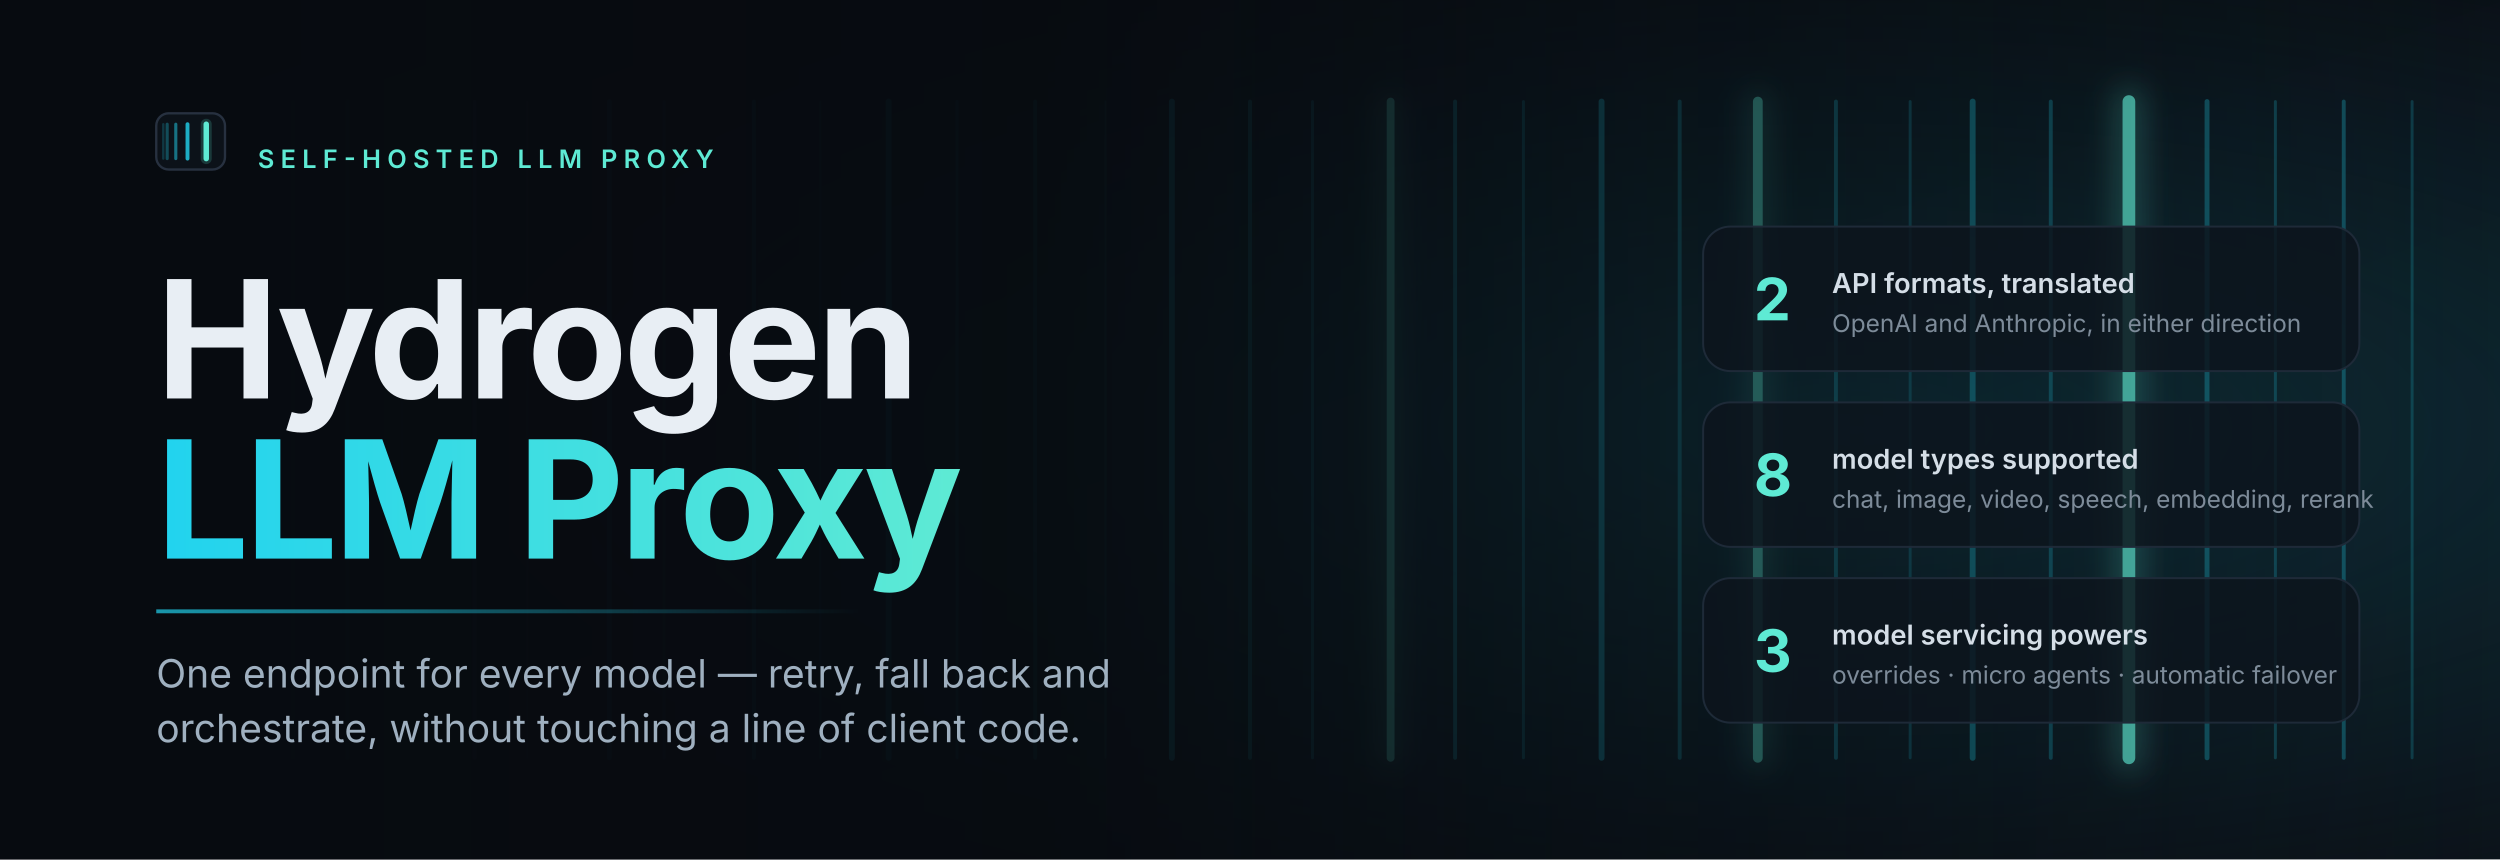
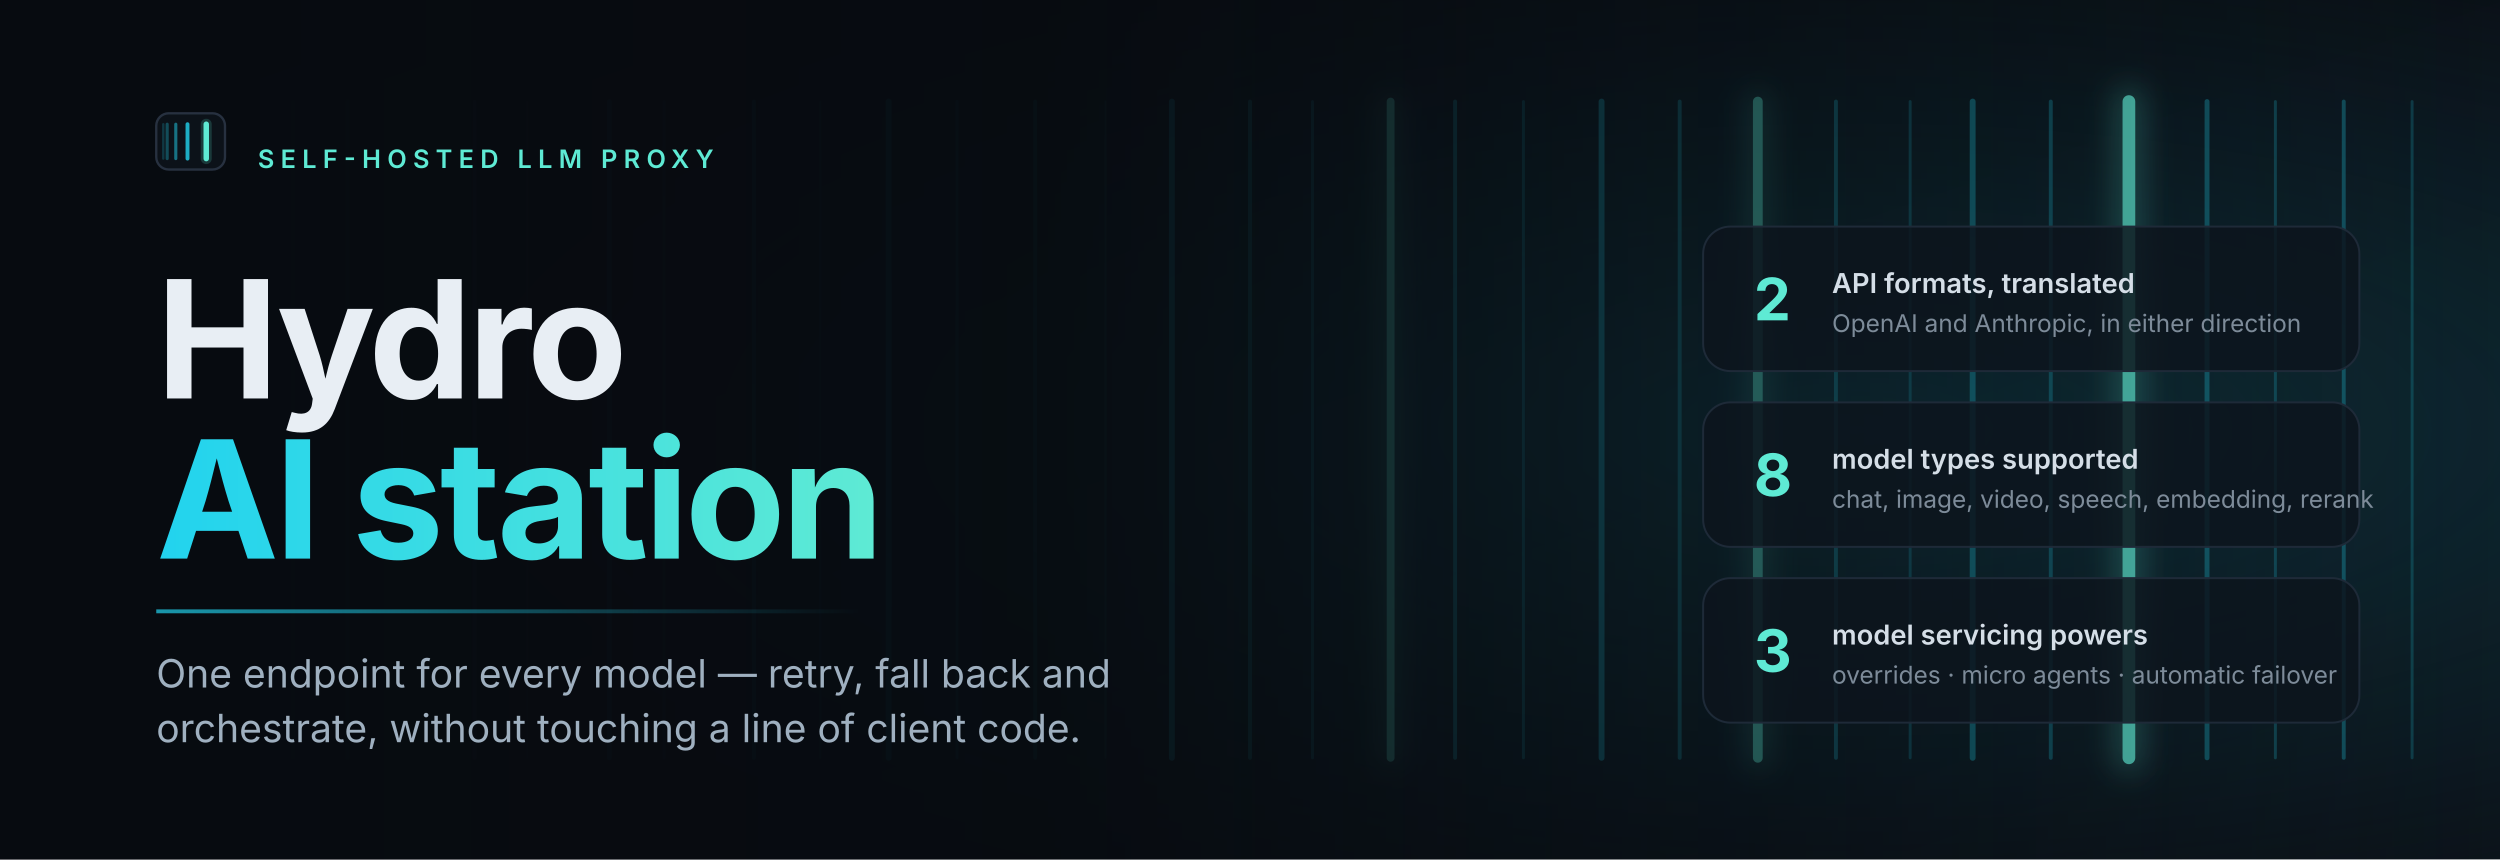
- <svg xmlns="http://www.w3.org/2000/svg" viewBox="0 0 1280 440" width="1280" height="440" role="img" aria-label="Hydrogen — a self-hosted LLM proxy speaking both the OpenAI and Anthropic wire formats">
+ <svg xmlns="http://www.w3.org/2000/svg" viewBox="0 0 1280 440" width="1280" height="440" role="img" aria-label="Hydro AI station — a self-hosted LLM proxy speaking both the OpenAI and Anthropic wire formats">
  <defs>
    <linearGradient id="bg" x1="0" y1="0" x2="1" y2="1">
      <stop offset="0" stop-color="#080c12" />
      <stop offset="1" stop-color="#0b1017" />
    </linearGradient>
    <linearGradient id="wordmark" x1="0" y1="0" x2="1" y2="0">
      <stop offset="0" stop-color="#22d3ee" />
      <stop offset="1" stop-color="#5eead4" />
    </linearGradient>
    <linearGradient id="fade" x1="0" y1="0" x2="1" y2="0">
      <stop offset="0" stop-color="#070b10" stop-opacity="1" />
      <stop offset="0.42" stop-color="#070b10" stop-opacity="0.9" />
      <stop offset="1" stop-color="#070b10" stop-opacity="0" />
    </linearGradient>
    <linearGradient id="rule" x1="0" y1="0" x2="1" y2="0">
      <stop offset="0" stop-color="#22d3ee" stop-opacity="0.7" />
      <stop offset="1" stop-color="#22d3ee" stop-opacity="0" />
    </linearGradient>
    <radialGradient id="glow" cx="0.74" cy="0.5" r="0.6">
      <stop offset="0" stop-color="#22d3ee" stop-opacity="0.18" />
      <stop offset="1" stop-color="#22d3ee" stop-opacity="0" />
    </radialGradient>
    <filter id="soft" x="-50%" y="-20%" width="200%" height="140%">
      <feGaussianBlur stdDeviation="7" />
    </filter>
  </defs>
  <rect width="1280" height="440" fill="url(#bg)" />
  <rect width="1280" height="440" fill="url(#glow)" />
  <g stroke-linecap="round" stroke="#22d3ee">
    <g filter="url(#soft)" stroke="#5eead4">
      <line x1="712" y1="52" x2="712" y2="388" stroke-width="9" stroke-opacity="0.16" />
      <line x1="900" y1="52" x2="900" y2="388" stroke-width="12" stroke-opacity="0.20" />
      <line x1="1090" y1="52" x2="1090" y2="388" stroke-width="16" stroke-opacity="0.26" />
    </g>
    <line x1="150" y1="52" x2="150" y2="388" stroke-width="1.5" stroke-opacity="0.10" />
    <line x1="178" y1="52" x2="178" y2="388" stroke-width="2" stroke-opacity="0.12" />
    <line x1="206" y1="52" x2="206" y2="388" stroke-width="1.5" stroke-opacity="0.08" />
    <line x1="243" y1="52" x2="243" y2="388" stroke-width="2" stroke-opacity="0.16" />
    <line x1="270" y1="52" x2="270" y2="388" stroke-width="1" stroke-opacity="0.10" />
    <line x1="312" y1="52" x2="312" y2="388" stroke-width="2.5" stroke-opacity="0.20" />
    <line x1="340" y1="52" x2="340" y2="388" stroke-width="1.5" stroke-opacity="0.12" />
    <line x1="386" y1="52" x2="386" y2="388" stroke-width="2" stroke-opacity="0.22" />
    <line x1="420" y1="52" x2="420" y2="388" stroke-width="1" stroke-opacity="0.12" />
    <line x1="455" y1="52" x2="455" y2="388" stroke-width="3" stroke-opacity="0.26" />
    <line x1="490" y1="52" x2="490" y2="388" stroke-width="1.5" stroke-opacity="0.16" />
    <line x1="530" y1="52" x2="530" y2="388" stroke-width="2" stroke-opacity="0.20" />
    <line x1="566" y1="52" x2="566" y2="388" stroke-width="1" stroke-opacity="0.12" />
    <line x1="600" y1="52" x2="600" y2="388" stroke-width="3" stroke-opacity="0.32" />
    <line x1="640" y1="52" x2="640" y2="388" stroke-width="2" stroke-opacity="0.22" />
    <line x1="672" y1="52" x2="672" y2="388" stroke-width="1.5" stroke-opacity="0.18" />
    <line x1="712" y1="52" x2="712" y2="388" stroke-width="4" stroke-opacity="0.40" stroke="#5eead4" />
    <line x1="745" y1="52" x2="745" y2="388" stroke-width="2" stroke-opacity="0.26" />
    <line x1="780" y1="52" x2="780" y2="388" stroke-width="1.5" stroke-opacity="0.20" />
    <line x1="820" y1="52" x2="820" y2="388" stroke-width="3" stroke-opacity="0.36" />
    <line x1="860" y1="52" x2="860" y2="388" stroke-width="2" stroke-opacity="0.28" />
    <line x1="900" y1="52" x2="900" y2="388" stroke-width="5" stroke-opacity="0.55" stroke="#5eead4" />
    <line x1="940" y1="52" x2="940" y2="388" stroke-width="2" stroke-opacity="0.30" />
    <line x1="978" y1="52" x2="978" y2="388" stroke-width="1.5" stroke-opacity="0.24" />
    <line x1="1010" y1="52" x2="1010" y2="388" stroke-width="3" stroke-opacity="0.40" />
    <line x1="1050" y1="52" x2="1050" y2="388" stroke-width="2" stroke-opacity="0.30" />
    <line x1="1090" y1="52" x2="1090" y2="388" stroke-width="6.5" stroke-opacity="0.85" stroke="#5eead4" />
    <line x1="1130" y1="52" x2="1130" y2="388" stroke-width="2.5" stroke-opacity="0.34" />
    <line x1="1165" y1="52" x2="1165" y2="388" stroke-width="1.5" stroke-opacity="0.24" />
    <line x1="1200" y1="52" x2="1200" y2="388" stroke-width="2" stroke-opacity="0.30" />
    <line x1="1235" y1="52" x2="1235" y2="388" stroke-width="1.5" stroke-opacity="0.20" />
  </g>
  <rect width="1280" height="440" fill="url(#fade)" />
  <g font-family="'Segoe UI', Inter, system-ui, -apple-system, Helvetica, Arial, sans-serif">
    <g transform="translate(80 58) scale(0.8)">
      <rect x="0" y="0" width="44" height="36" rx="8" fill="#0c1219" stroke="#273140" stroke-width="1.5" />
      <g stroke-linecap="round" stroke="#22d3ee">
        <line x1="4.5" y1="7" x2="4.5" y2="29" stroke-width="1.5" stroke-opacity="0.2" />
        <line x1="7" y1="7" x2="7" y2="29" stroke-width="2" stroke-opacity="0.3" />
        <line x1="12.5" y1="7" x2="12.5" y2="29" stroke-width="2" stroke-opacity="0.5" />
        <line x1="20" y1="7" x2="20" y2="29" stroke-width="2.5" stroke-opacity="0.8" />
        <line x1="32" y1="7" x2="32" y2="29" stroke-width="7" stroke-opacity="0.18" stroke="#5eead4" />
        <line x1="32" y1="7" x2="32" y2="29" stroke-width="3.5" stroke="#5eead4" />
      </g>
    </g>
    <text x="132" y="86" font-size="13" font-weight="600" letter-spacing="3.2" fill="#5eead4">SELF-HOSTED LLM PROXY</text>
-     <text x="80" y="204" font-size="84" font-weight="700" letter-spacing="-2" fill="#e8eef4">Hydrogen</text>
-     <text x="80" y="286" font-size="84" font-weight="700" letter-spacing="-2" fill="url(#wordmark)">LLM Proxy</text>
+     <text x="80" y="204" font-size="84" font-weight="700" letter-spacing="-2" fill="#e8eef4">Hydro</text>
+     <text x="80" y="286" font-size="84" font-weight="700" letter-spacing="-2" fill="url(#wordmark)">AI station</text>
    <rect x="80" y="312" width="360" height="2" fill="url(#rule)" />
    <text x="80" y="352" font-size="20" fill="#9fb0c0">One endpoint for every model — retry, fall back and</text>
    <text x="80" y="380" font-size="20" fill="#9fb0c0">orchestrate, without touching a line of client code.</text>
    <g>
      <g transform="translate(872 116)">
        <rect width="336" height="74" rx="14" fill="#0d141d" fill-opacity="0.82" stroke="#1e2a38" />
        <text x="26" y="48" font-size="30" font-weight="700" fill="#5eead4">2</text>
        <text x="66" y="34" font-size="14" font-weight="600" fill="#d5dee7">API formats, translated</text>
        <text x="66" y="54" font-size="12.5" fill="#7d8b99">OpenAI and Anthropic, in either direction</text>
      </g>
      <g transform="translate(872 206)">
        <rect width="336" height="74" rx="14" fill="#0d141d" fill-opacity="0.82" stroke="#1e2a38" />
        <text x="26" y="48" font-size="30" font-weight="700" fill="#5eead4">8</text>
        <text x="66" y="34" font-size="14" font-weight="600" fill="#d5dee7">model types supported</text>
        <text x="66" y="54" font-size="12.5" fill="#7d8b99">chat, image, video, speech, embedding, rerank</text>
      </g>
      <g transform="translate(872 296)">
        <rect width="336" height="74" rx="14" fill="#0d141d" fill-opacity="0.82" stroke="#1e2a38" />
        <text x="26" y="48" font-size="30" font-weight="700" fill="#5eead4">3</text>
        <text x="66" y="34" font-size="14" font-weight="600" fill="#d5dee7">model servicing powers</text>
        <text x="66" y="54" font-size="12.5" fill="#7d8b99">overrides · micro agents · automatic failover</text>
      </g>
    </g>
  </g>
</svg>
